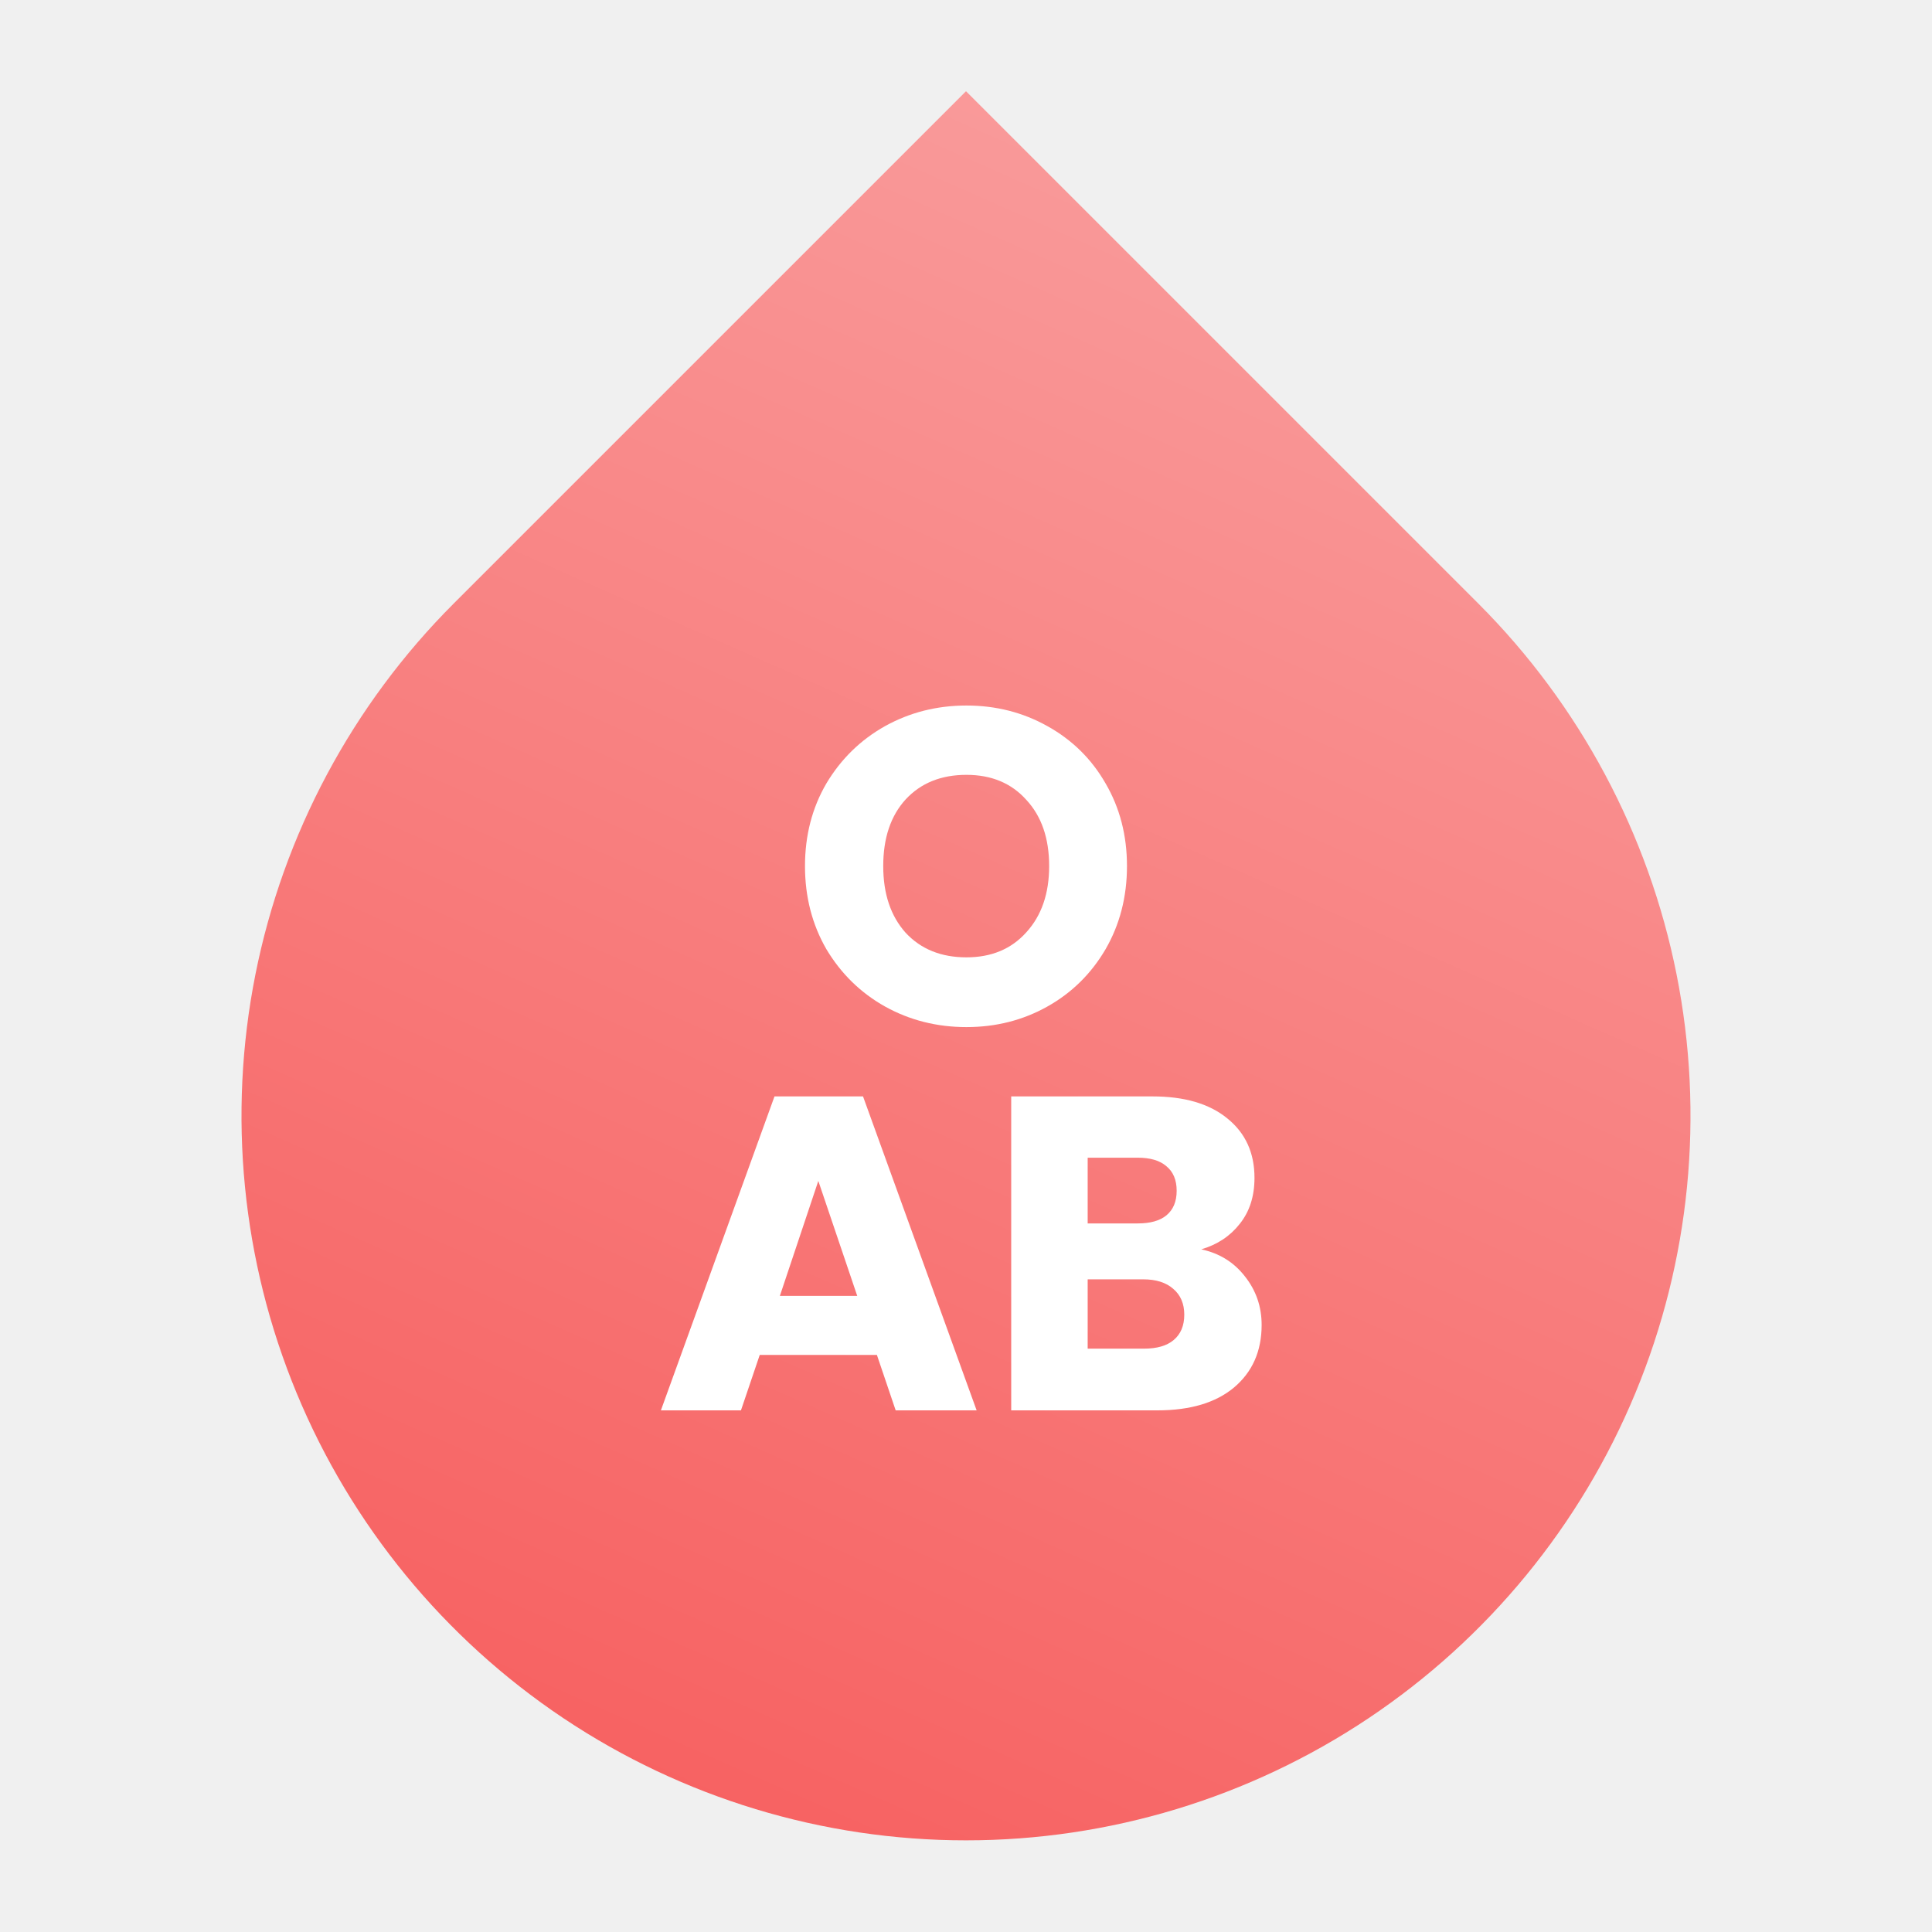
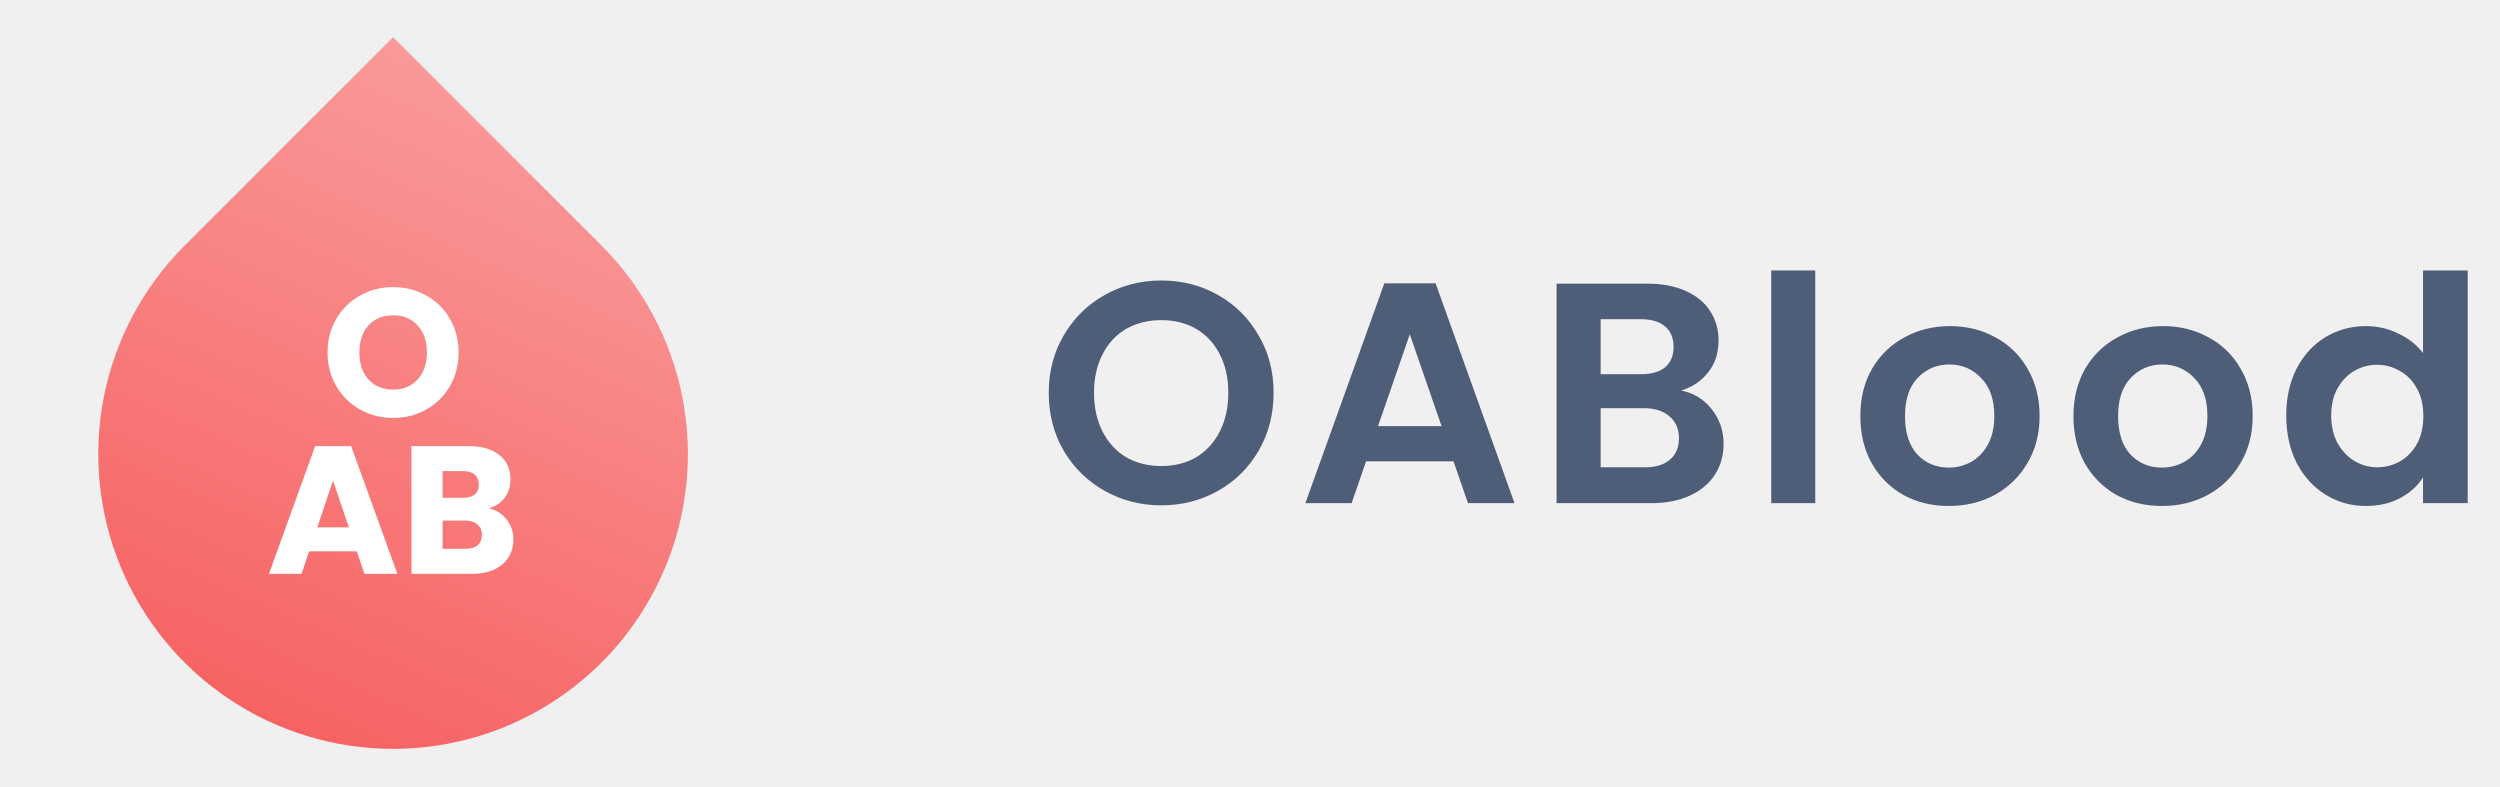
- <svg xmlns="http://www.w3.org/2000/svg" width="50" height="50" viewBox="0 0 50 50" fill="none">
-   <path d="M11.742 15.619L25 2.361L38.258 15.619C40.881 18.242 42.666 21.583 43.39 25.22C44.113 28.857 43.742 32.627 42.323 36.053C40.904 39.479 38.5 42.407 35.417 44.468C32.334 46.528 28.708 47.628 25 47.628C21.292 47.628 17.666 46.528 14.583 44.468C11.5 42.407 9.096 39.479 7.677 36.053C6.258 32.627 5.887 28.857 6.61 25.22C7.334 21.583 9.119 18.242 11.742 15.619Z" fill="url(#paint0_linear)" />
+ <svg xmlns="http://www.w3.org/2000/svg" width="159" height="50" viewBox="0 0 159 50" fill="none">
+   <path d="M73.86 32.14C72.553 32.14 71.353 31.833 70.26 31.22C69.167 30.607 68.3 29.76 67.66 28.68C67.02 27.587 66.7 26.353 66.7 24.98C66.7 23.62 67.02 22.4 67.66 21.32C68.3 20.227 69.167 19.373 70.26 18.76C71.353 18.147 72.553 17.84 73.86 17.84C75.18 17.84 76.38 18.147 77.46 18.76C78.553 19.373 79.413 20.227 80.04 21.32C80.68 22.4 81 23.62 81 24.98C81 26.353 80.68 27.587 80.04 28.68C79.413 29.76 78.553 30.607 77.46 31.22C76.367 31.833 75.167 32.14 73.86 32.14ZM73.86 29.64C74.7 29.64 75.44 29.453 76.08 29.08C76.72 28.693 77.22 28.147 77.58 27.44C77.94 26.733 78.12 25.913 78.12 24.98C78.12 24.047 77.94 23.233 77.58 22.54C77.22 21.833 76.72 21.293 76.08 20.92C75.44 20.547 74.7 20.36 73.86 20.36C73.02 20.36 72.273 20.547 71.62 20.92C70.98 21.293 70.48 21.833 70.12 22.54C69.76 23.233 69.58 24.047 69.58 24.98C69.58 25.913 69.76 26.733 70.12 27.44C70.48 28.147 70.98 28.693 71.62 29.08C72.273 29.453 73.02 29.64 73.86 29.64ZM92.443 29.34H86.883L85.963 32H83.023L88.043 18.02H91.303L96.323 32H93.363L92.443 29.34ZM91.683 27.1L89.663 21.26L87.643 27.1H91.683ZM106.92 24.84C107.706 24.987 108.353 25.38 108.86 26.02C109.366 26.66 109.62 27.393 109.62 28.22C109.62 28.967 109.433 29.627 109.06 30.2C108.7 30.76 108.173 31.2 107.48 31.52C106.786 31.84 105.966 32 105.02 32H98.999V18.04H104.76C105.706 18.04 106.52 18.193 107.2 18.5C107.893 18.807 108.413 19.233 108.76 19.78C109.12 20.327 109.3 20.947 109.3 21.64C109.3 22.453 109.08 23.133 108.64 23.68C108.213 24.227 107.64 24.613 106.92 24.84ZM101.8 23.8H104.36C105.026 23.8 105.54 23.653 105.9 23.36C106.26 23.053 106.44 22.62 106.44 22.06C106.44 21.5 106.26 21.067 105.9 20.76C105.54 20.453 105.026 20.3 104.36 20.3H101.8V23.8ZM104.62 29.72C105.3 29.72 105.826 29.56 106.2 29.24C106.586 28.92 106.78 28.467 106.78 27.88C106.78 27.28 106.58 26.813 106.18 26.48C105.78 26.133 105.24 25.96 104.56 25.96H101.8V29.72H104.62ZM115.451 17.2V32H112.651V17.2H115.451ZM123.938 32.18C122.871 32.18 121.911 31.947 121.058 31.48C120.204 31 119.531 30.327 119.038 29.46C118.558 28.593 118.318 27.593 118.318 26.46C118.318 25.327 118.564 24.327 119.058 23.46C119.564 22.593 120.251 21.927 121.118 21.46C121.984 20.98 122.951 20.74 124.018 20.74C125.084 20.74 126.051 20.98 126.918 21.46C127.784 21.927 128.464 22.593 128.958 23.46C129.464 24.327 129.718 25.327 129.718 26.46C129.718 27.593 129.458 28.593 128.938 29.46C128.431 30.327 127.738 31 126.858 31.48C125.991 31.947 125.018 32.18 123.938 32.18ZM123.938 29.74C124.444 29.74 124.918 29.62 125.358 29.38C125.811 29.127 126.171 28.753 126.438 28.26C126.704 27.767 126.838 27.167 126.838 26.46C126.838 25.407 126.558 24.6 125.998 24.04C125.451 23.467 124.778 23.18 123.978 23.18C123.178 23.18 122.504 23.467 121.958 24.04C121.424 24.6 121.158 25.407 121.158 26.46C121.158 27.513 121.418 28.327 121.938 28.9C122.471 29.46 123.138 29.74 123.938 29.74ZM137.491 32.18C136.425 32.18 135.465 31.947 134.611 31.48C133.758 31 133.085 30.327 132.591 29.46C132.111 28.593 131.871 27.593 131.871 26.46C131.871 25.327 132.118 24.327 132.611 23.46C133.118 22.593 133.805 21.927 134.671 21.46C135.538 20.98 136.505 20.74 137.571 20.74C138.638 20.74 139.605 20.98 140.471 21.46C141.338 21.927 142.018 22.593 142.511 23.46C143.018 24.327 143.271 25.327 143.271 26.46C143.271 27.593 143.011 28.593 142.491 29.46C141.985 30.327 141.291 31 140.411 31.48C139.545 31.947 138.571 32.18 137.491 32.18ZM137.491 29.74C137.998 29.74 138.471 29.62 138.911 29.38C139.365 29.127 139.725 28.753 139.991 28.26C140.258 27.767 140.391 27.167 140.391 26.46C140.391 25.407 140.111 24.6 139.551 24.04C139.005 23.467 138.331 23.18 137.531 23.18C136.731 23.18 136.058 23.467 135.511 24.04C134.978 24.6 134.711 25.407 134.711 26.46C134.711 27.513 134.971 28.327 135.491 28.9C136.025 29.46 136.691 29.74 137.491 29.74ZM145.405 26.42C145.405 25.3 145.625 24.307 146.065 23.44C146.519 22.573 147.132 21.907 147.905 21.44C148.679 20.973 149.539 20.74 150.485 20.74C151.205 20.74 151.892 20.9 152.545 21.22C153.199 21.527 153.719 21.94 154.105 22.46V17.2H156.945V32H154.105V30.36C153.759 30.907 153.272 31.347 152.645 31.68C152.019 32.013 151.292 32.18 150.465 32.18C149.532 32.18 148.679 31.94 147.905 31.46C147.132 30.98 146.519 30.307 146.065 29.44C145.625 28.56 145.405 27.553 145.405 26.42ZM154.125 26.46C154.125 25.78 153.992 25.2 153.725 24.72C153.459 24.227 153.099 23.853 152.645 23.6C152.192 23.333 151.705 23.2 151.185 23.2C150.665 23.2 150.185 23.327 149.745 23.58C149.305 23.833 148.945 24.207 148.665 24.7C148.399 25.18 148.265 25.753 148.265 26.42C148.265 27.087 148.399 27.673 148.665 28.18C148.945 28.673 149.305 29.053 149.745 29.32C150.199 29.587 150.679 29.72 151.185 29.72C151.705 29.72 152.192 29.593 152.645 29.34C153.099 29.073 153.459 28.7 153.725 28.22C153.992 27.727 154.125 27.14 154.125 26.46Z" fill="#4E5D78" />
+   <path d="M11.742 15.62L25 2.361L38.258 15.62C40.881 18.242 42.666 21.583 43.39 25.22C44.113 28.857 43.742 32.627 42.323 36.053C40.904 39.479 38.5 42.408 35.417 44.468C32.334 46.528 28.708 47.628 25 47.628C21.292 47.628 17.666 46.528 14.583 44.468C11.5 42.408 9.096 39.479 7.677 36.053C6.258 32.627 5.887 28.857 6.61 25.22C7.334 21.583 9.119 18.242 11.742 15.62Z" fill="url(#paint0_linear)" />
  <path d="M25.011 26.581C24.247 26.581 23.545 26.404 22.905 26.049C22.272 25.694 21.767 25.2 21.388 24.567C21.018 23.927 20.833 23.209 20.833 22.414C20.833 21.62 21.018 20.906 21.388 20.273C21.767 19.64 22.272 19.147 22.905 18.792C23.545 18.437 24.247 18.259 25.011 18.259C25.775 18.259 26.473 18.437 27.106 18.792C27.746 19.147 28.248 19.64 28.611 20.273C28.981 20.906 29.166 21.62 29.166 22.414C29.166 23.209 28.981 23.927 28.611 24.567C28.24 25.2 27.739 25.694 27.106 26.049C26.473 26.404 25.775 26.581 25.011 26.581ZM25.011 24.776C25.659 24.776 26.176 24.559 26.562 24.127C26.956 23.695 27.152 23.124 27.152 22.414C27.152 21.697 26.956 21.126 26.562 20.701C26.176 20.269 25.659 20.053 25.011 20.053C24.355 20.053 23.831 20.265 23.437 20.69C23.051 21.114 22.858 21.689 22.858 22.414C22.858 23.132 23.051 23.707 23.437 24.139C23.831 24.563 24.355 24.776 25.011 24.776ZM22.694 35.065H19.662L19.176 36.5H17.104L20.044 28.375H22.335L25.275 36.5H23.18L22.694 35.065ZM22.185 33.537L21.178 30.562L20.183 33.537H22.185ZM31.089 32.333C31.56 32.434 31.938 32.669 32.223 33.039C32.509 33.402 32.651 33.819 32.651 34.289C32.651 34.968 32.412 35.508 31.934 35.91C31.463 36.303 30.803 36.5 29.955 36.5H26.17V28.375H29.827C30.653 28.375 31.297 28.564 31.76 28.942C32.231 29.32 32.466 29.833 32.466 30.482C32.466 30.96 32.339 31.357 32.084 31.674C31.837 31.99 31.506 32.21 31.089 32.333ZM28.149 31.662H29.445C29.77 31.662 30.016 31.593 30.186 31.454C30.364 31.307 30.452 31.095 30.452 30.817C30.452 30.539 30.364 30.327 30.186 30.181C30.016 30.034 29.77 29.961 29.445 29.961H28.149V31.662ZM29.608 34.903C29.939 34.903 30.194 34.83 30.371 34.683C30.557 34.529 30.649 34.309 30.649 34.023C30.649 33.738 30.553 33.514 30.36 33.352C30.175 33.19 29.916 33.109 29.584 33.109H28.149V34.903H29.608Z" fill="white" />
  <defs>
    <linearGradient id="paint0_linear" x1="13.75" y1="55.776" x2="44.333" y2="-13.362" gradientUnits="userSpaceOnUse">
      <stop stop-color="#F65555" />
      <stop offset="1" stop-color="#FBB6B6" />
    </linearGradient>
  </defs>
</svg>
